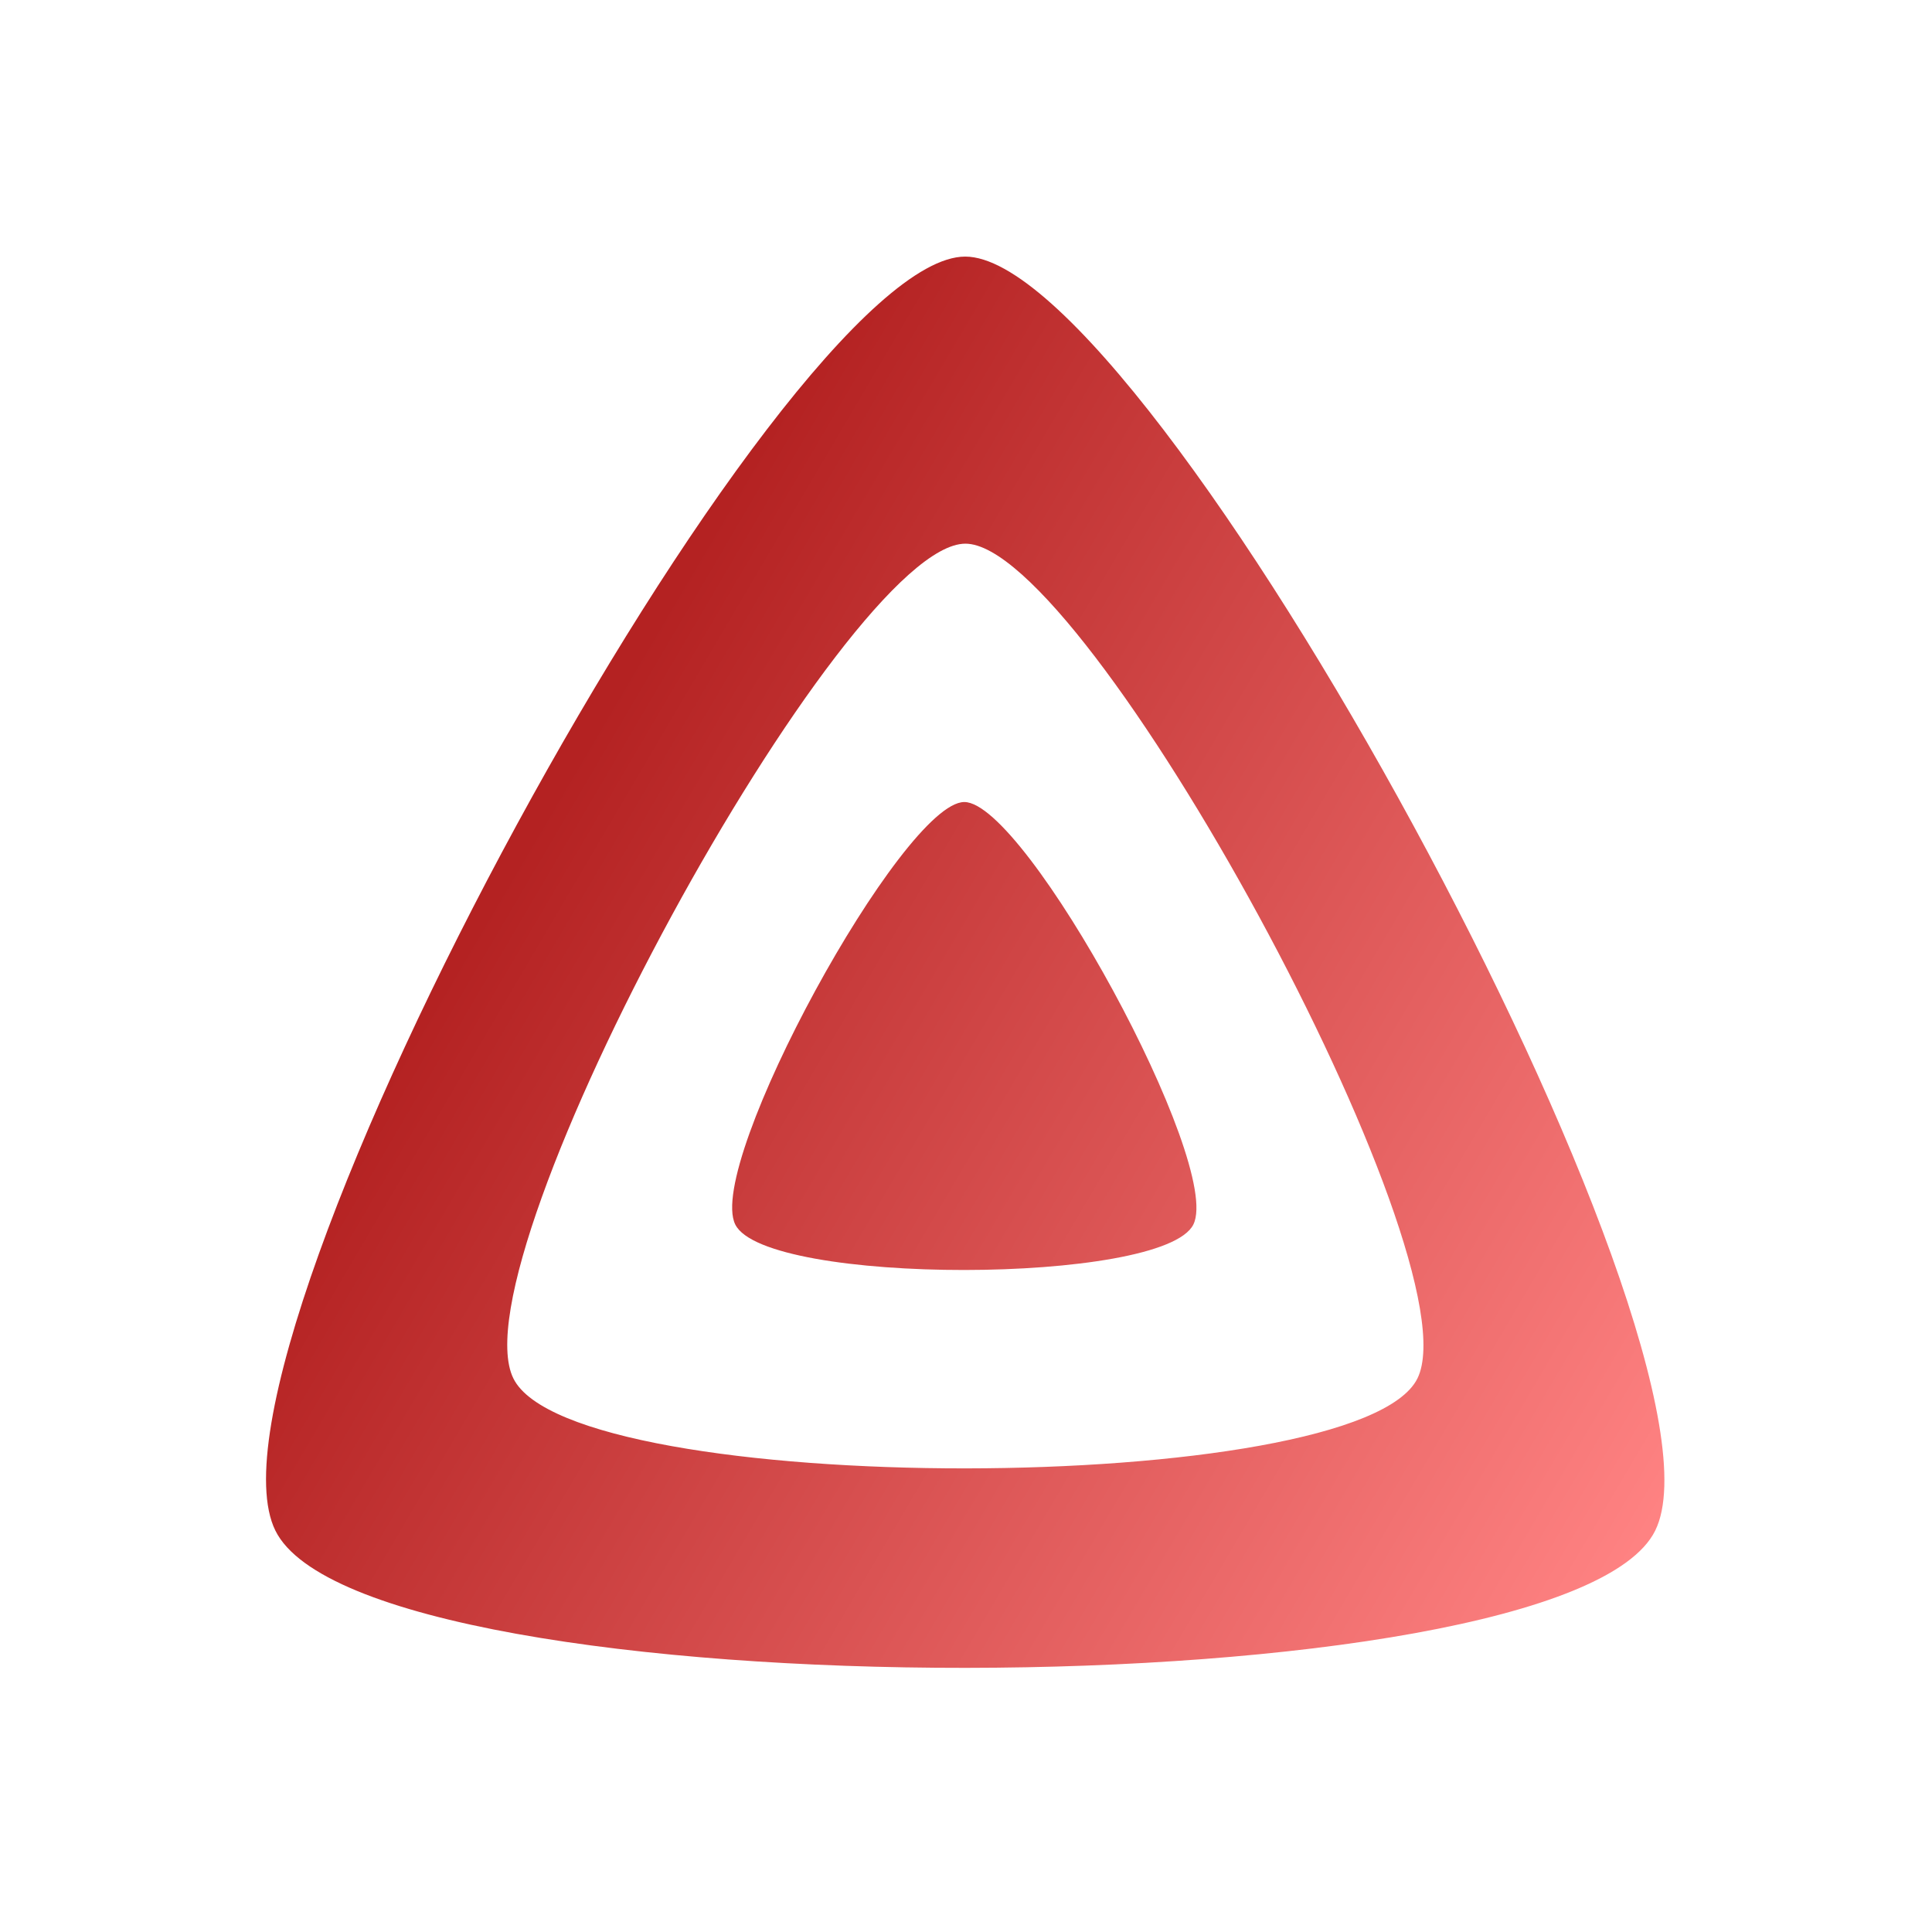
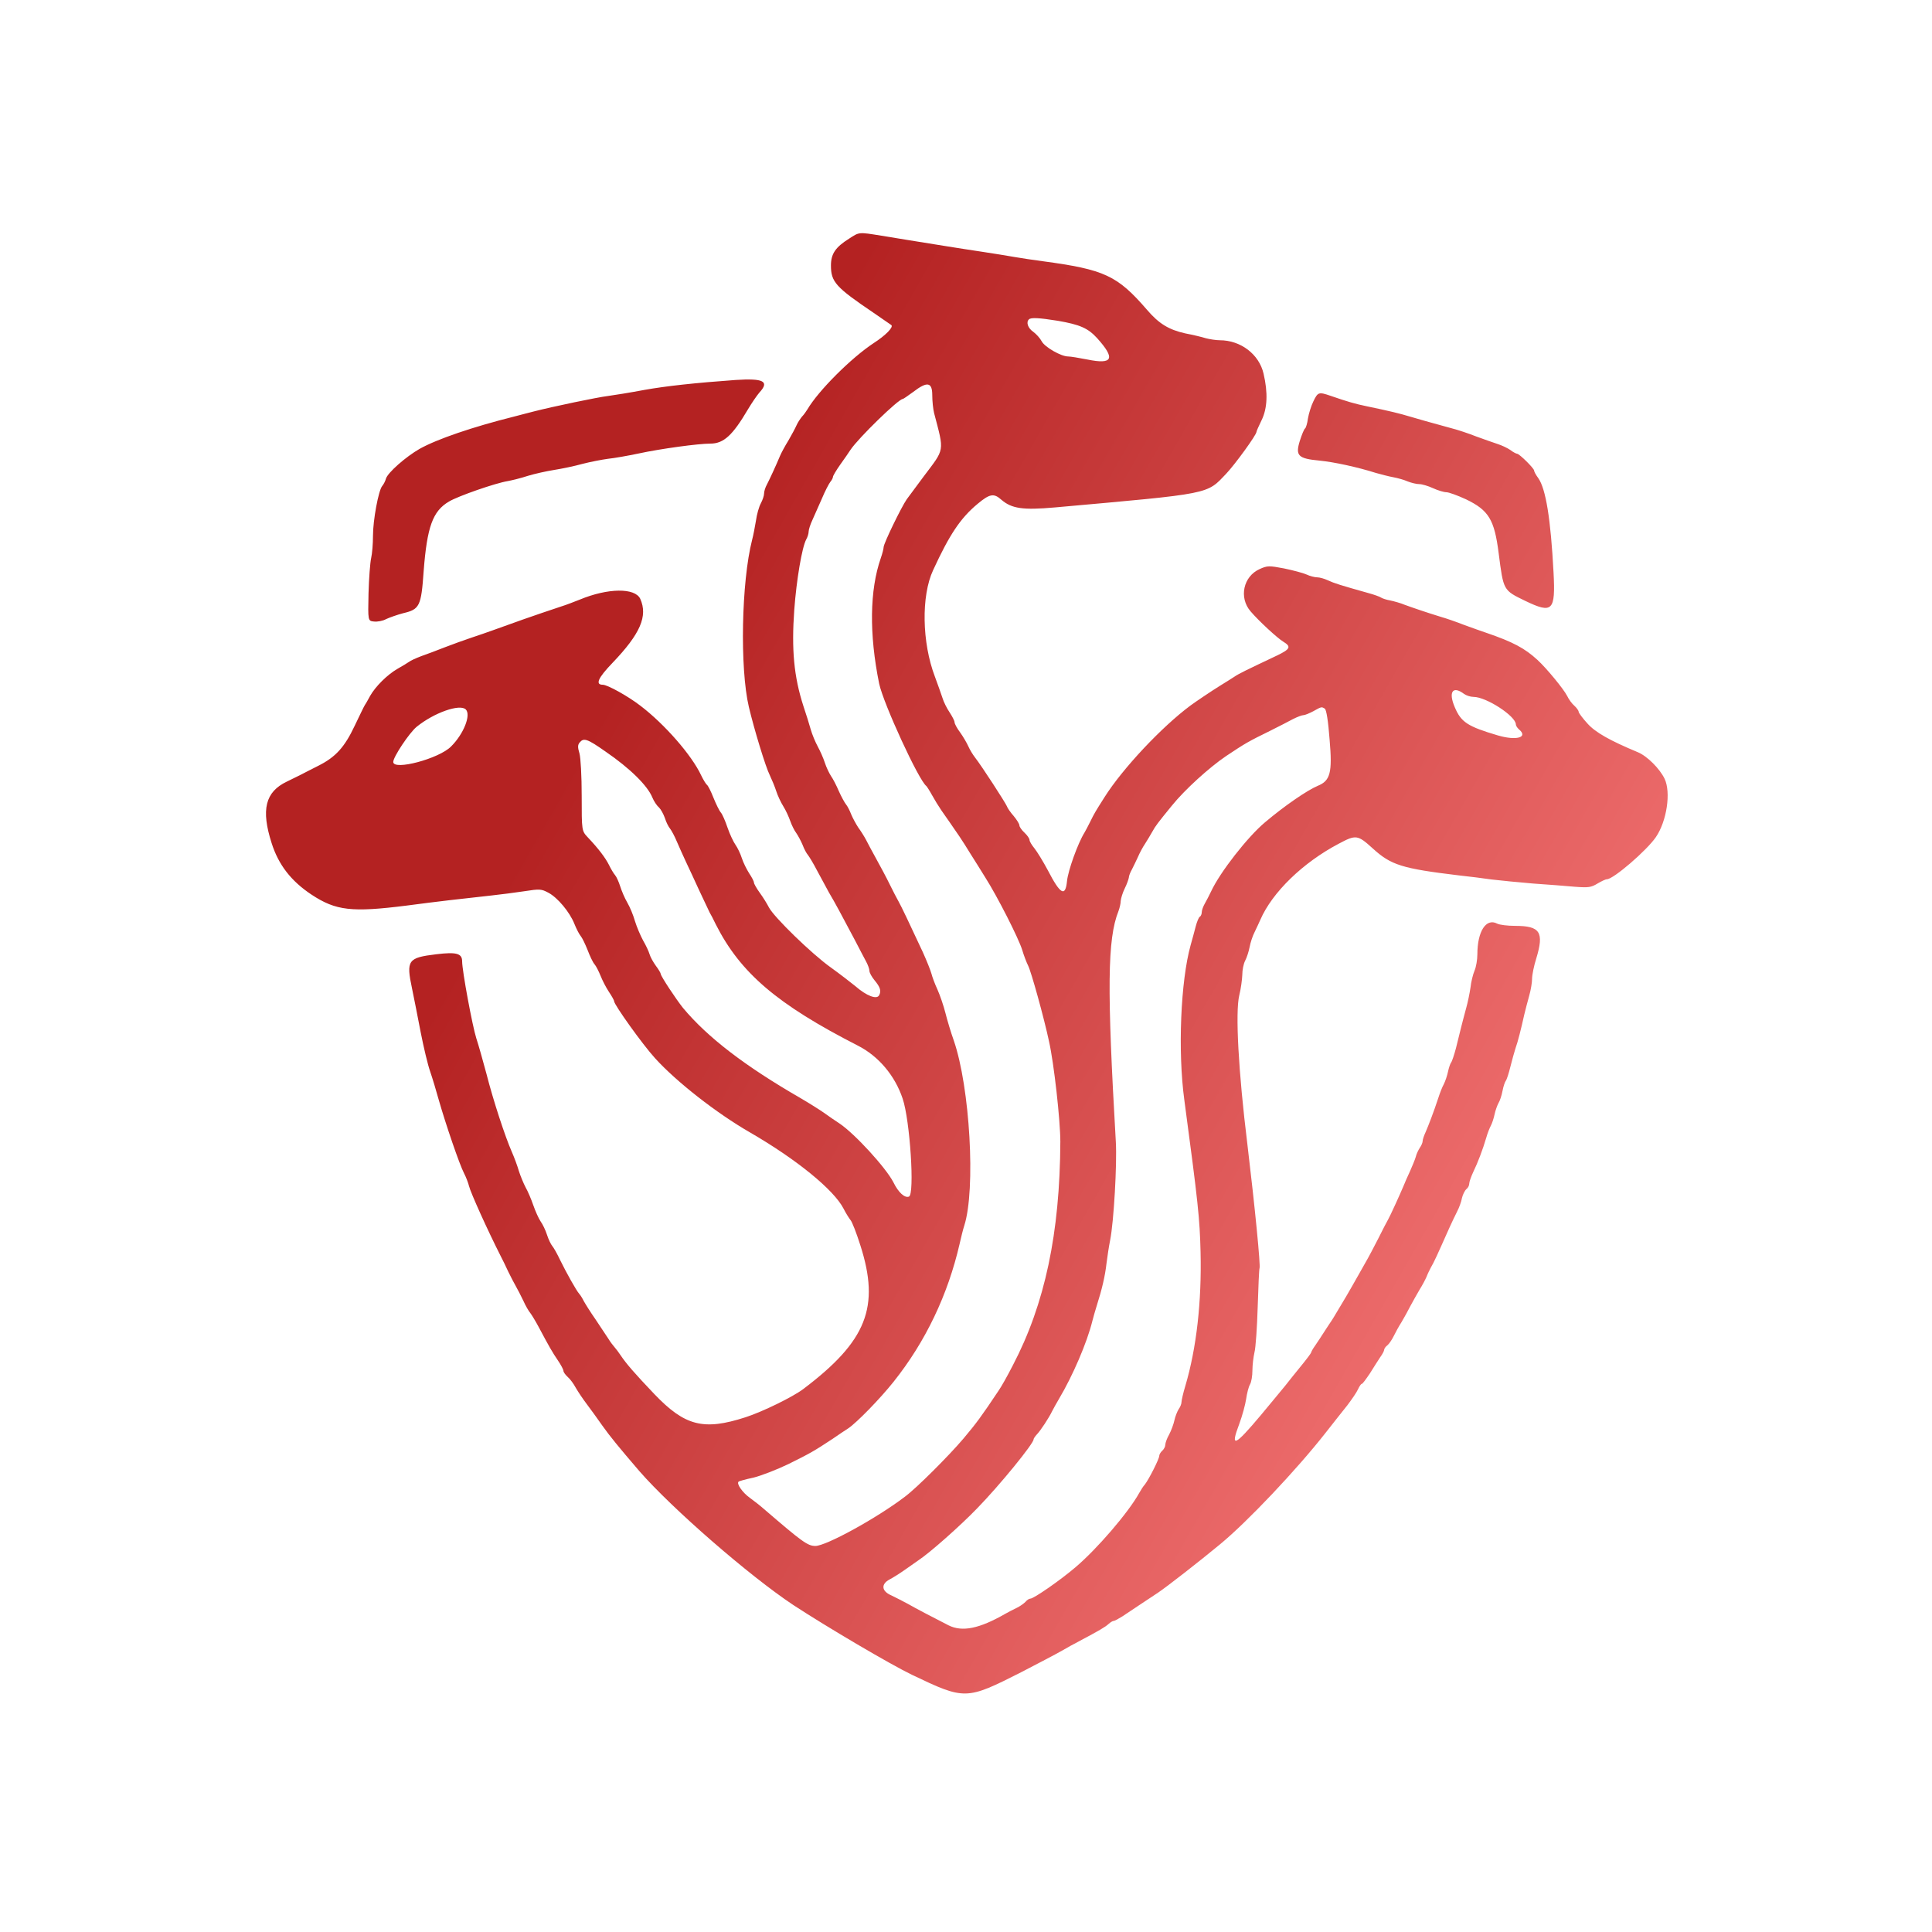
<svg xmlns="http://www.w3.org/2000/svg" width="1024px" height="1024px" viewBox="0 0 1024 1024" version="1.1">
  <defs>
    <linearGradient x1="19.253%" y1="40.826%" x2="100.659%" y2="88.697%" id="glyph-gradient">
      <stop stop-color="#B42222" offset="0%" />
      <stop stop-color="#FF8383" offset="100%" />
    </linearGradient>
  </defs>
-   <path d="M511.582,136 C609.712,136 924.915,714.817 877.299,811.251 C829.684,907.686 194.101,908.811 145.96,811.251 C97.819,713.692 413.548,136 511.582,136 Z M511.678,288.156 C447.42,288.156 240.555,666.678 272.102,730.598 C303.649,794.518 720.072,793.811 751.269,730.598 C782.466,667.369 575.935,288.156 511.678,288.156 Z M511.11,425.091 C543.724,425.107 648.323,617.009 632.518,648.998 C616.713,680.987 405.682,681.341 389.701,648.998 C373.721,616.656 478.543,425.091 511.11,425.091 Z" fill="url(#glyph-gradient)" />
+   <path d="M449.97,126.53C442.78,131.04 440.42,134.59 440.42,140.71C440.42,149.41 442.89,152.20 463.08,165.84C468.02,169.28 472.21,172.18 472.42,172.29C473.71,173.36 469.41,177.76 463.08,181.84C451.16,189.68 433.76,207.08 427.96,216.96C427.31,218.04 426.02,219.86 425.06,220.83C424.20,221.91 422.80,223.95 422.16,225.45C421.51,226.95 419.58,230.50 417.86,233.50C416.04,236.40 414.10,240.06 413.46,241.56C411.31,246.72 407.98,253.91 406.48,256.81C405.62,258.31 404.97,260.46 404.97,261.64C404.97,262.72 404.22,264.97 403.25,266.80C402.29,268.52 401.11,272.71 400.68,275.93C400.14,279.15 399.28,283.77 398.64,286.13C392.94,308.36 392.08,354.23 396.92,374.74C399.71,386.55 405.83,406.64 407.98,410.83C409.05,413.08 410.67,416.95 411.42,419.31C412.17,421.67 413.89,425.33 415.18,427.37C416.47,429.41 418.08,432.95 418.83,435.10C419.58,437.25 420.98,440.15 422.05,441.54C423.02,442.94 424.52,445.73 425.38,447.77C426.13,449.81 427.42,452.28 428.28,453.25C429.03,454.22 431.18,457.76 433.01,461.31C434.83,464.74 437.73,470.01 439.34,473.01C442.67,478.60 445.79,484.50 453.09,498.25C455.35,502.66 458.03,507.70 459.00,509.53C459.96,511.25 460.82,513.61 460.82,514.58C460.82,515.54 462.00,517.69 463.40,519.41C466.62,523.28 467.16,525.21 465.98,527.47C464.80,529.94 459.32,527.90 453.30,522.63C451.05,520.81 445.25,516.30 440.31,512.75C430.21,505.56 410.24,486.12 407.55,480.96C406.58,479.03 404.44,475.59 402.72,473.23C401.00,470.86 399.60,468.39 399.60,467.75C399.60,467.11 398.42,464.85 397.03,462.81C395.74,460.77 393.91,457.12 393.16,454.75C392.41,452.39 390.90,449.28 389.83,447.77C388.76,446.27 386.82,442.19 385.64,438.75C384.46,435.21 382.85,431.56 382.10,430.70C381.24,429.73 379.52,426.19 378.12,422.75C376.83,419.42 375.22,416.30 374.69,415.98C374.15,415.55 372.75,413.30 371.57,410.83C366.63,400.30 352.35,383.87 339.35,373.99C332.80,368.94 321.95,362.93 319.48,362.93C315.40,362.93 316.90,359.38 324.64,351.33C339.46,335.86 343.43,326.52 339.35,317.39C336.56,311.48 322.27,311.59 307.24,317.82C304.55,318.89 300.15,320.61 297.36,321.47C294.46,322.43 289.94,323.94 287.15,324.90C282.32,326.52 274.05,329.42 261.59,333.93C258.69,335.00 253.32,336.83 249.78,338.01C246.23,339.19 240.00,341.44 235.81,343.06C231.73,344.67 226.04,346.81 223.25,347.78C220.46,348.86 217.56,350.14 216.80,350.79C216.05,351.33 213.26,353.04 210.57,354.55C205.20,357.66 198.97,363.89 196.18,368.83C195.22,370.55 194.03,372.81 193.39,373.67C192.85,374.52 190.49,379.47 188.02,384.62C182.65,396.01 177.92,401.27 168.69,405.89C164.82,407.82 160.52,410.07 159.02,410.83C157.52,411.58 154.40,413.08 152.04,414.26C140.55,419.74 138.29,429.19 143.98,446.91C147.64,458.41 154.30,467.00 165.14,474.19C178.03,482.68 186.41,483.65 215.41,479.99C232.38,477.74 243.87,476.45 260.52,474.62C265.24,474.09 273.08,473.12 277.92,472.37C286.08,471.08 286.94,471.19 290.59,473.12C295.53,475.70 301.97,483.43 304.44,489.66C305.52,492.35 307.02,495.25 307.77,496.10C308.53,496.96 310.14,500.29 311.43,503.52C312.61,506.63 314.22,510.07 315.08,511.03C315.94,512.00 317.33,514.79 318.30,517.16C319.27,519.63 321.20,523.38 322.70,525.64C324.21,527.90 325.50,530.15 325.50,530.69C325.50,532.51 340.53,553.56 347.19,560.87C358.47,573.33 379.73,589.97 397.46,600.18C422.16,614.46 441.92,630.57 447.08,640.56C448.26,642.92 449.97,645.61 450.73,646.58C451.59,647.43 453.95,653.56 455.99,660.00C466.51,692.76 459.43,710.80 425.70,736.26C420.12,740.45 404.11,748.29 395.09,751.19C372.86,758.38 362.98,755.80 346.76,738.83C336.24,727.77 332.05,722.94 328.93,718.32C327.97,716.82 326.46,714.88 325.71,714.02C324.96,713.17 323.45,711.23 322.49,709.62C321.52,708.12 318.41,703.50 315.72,699.42C312.93,695.44 310.14,690.93 309.38,689.54C308.63,688.03 307.56,686.31 307.02,685.78C305.41,683.95 300.15,674.50 296.93,667.95C295.42,664.73 293.49,661.29 292.74,660.43C291.99,659.57 290.70,656.89 289.94,654.52C289.19,652.16 287.69,648.94 286.51,647.33C285.43,645.72 283.72,641.85 282.64,638.74C281.57,635.62 279.74,631.32 278.56,629.28C277.49,627.24 275.88,623.38 275.02,620.69C274.26,618.01 272.55,613.39 271.26,610.49C267.71,602.43 261.38,583.10 257.83,569.14C256.01,562.37 253.64,553.89 252.46,550.34C250.42,544.01 244.94,514.58 244.94,509.53C244.94,505.34 241.94,504.48 231.30,505.77C216.16,507.60 215.19,508.89 218.41,524.03C219.27,528.43 221.42,538.74 222.93,546.91C224.54,555.18 226.79,564.52 227.97,567.85C229.15,571.29 231.20,578.05 232.59,583.10C236.24,595.88 243.55,617.25 245.91,621.77C246.98,623.81 248.17,626.92 248.59,628.64C249.45,632.18 258.37,651.95 265.67,666.34C266.32,667.52 267.93,670.85 269.32,673.86C270.72,676.76 272.65,680.41 273.51,681.91C274.37,683.41 276.09,686.74 277.38,689.43C278.56,692.11 280.28,695.01 281.03,695.87C281.78,696.84 283.82,700.17 285.54,703.39C290.91,713.49 292.74,716.71 295.74,721.11C297.36,723.48 298.64,725.95 298.64,726.59C298.64,727.24 299.61,728.63 300.90,729.81C302.19,730.89 304.12,733.57 305.20,735.61C306.38,737.65 308.96,741.52 311.00,744.20C313.04,746.89 316.69,751.94 319.16,755.48C323.35,761.39 327.86,766.87 338.81,779.65C356.32,799.73 397.24,835.28 420.55,850.75C438.27,862.35 471.99,882.22 483.38,887.69C511.52,901.12 512.05,901.12 541.48,886.19C550.40,881.57 559.85,876.63 562.64,875.02C565.43,873.41 569.62,871.05 571.98,869.87C582.51,864.28 585.84,862.35 587.56,860.74C588.52,859.88 589.71,859.13 590.24,859.13C590.78,859.13 592.93,857.94 594.97,856.66C598.41,854.29 607.32,848.49 613.87,844.09C618.49,840.97 635.35,827.87 646.63,818.53C661.24,806.50 687.12,779.11 702.48,759.56C706.56,754.41 711.82,747.64 714.19,744.74C716.44,741.73 719.02,738.08 719.77,736.36C720.52,734.75 721.38,733.46 721.81,733.46C722.24,733.46 724.07,730.89 726.11,727.88C728.04,724.76 730.51,720.90 731.58,719.29C732.77,717.68 733.63,715.96 733.63,715.42C733.63,714.88 734.38,713.70 735.45,712.95C736.42,712.09 737.81,709.94 738.67,708.22C739.53,706.40 741.36,703.07 742.86,700.71C744.26,698.34 746.41,694.48 747.59,692.11C748.88,689.75 751.02,685.88 752.42,683.52C753.92,681.16 755.54,678.04 756.18,676.54C756.72,675.04 757.79,673.00 758.33,671.92C760.05,669.02 761.55,665.69 768.10,650.98C769.39,648.19 771.22,644.21 772.29,642.17C773.36,640.13 774.55,636.91 774.87,634.98C775.30,633.15 776.37,631.00 777.23,630.25C778.09,629.61 778.73,628.32 778.73,627.35C778.73,626.38 779.70,623.70 780.78,621.34C783.25,616.29 785.93,609.20 787.76,602.97C788.40,600.61 789.58,597.71 790.23,596.53C790.87,595.34 791.73,592.66 792.16,590.62C792.59,588.58 793.56,585.89 794.20,584.71C794.95,583.53 795.92,580.63 796.35,578.27C796.78,575.90 797.64,573.43 798.07,572.90C798.60,572.25 799.68,568.92 800.54,565.38C801.40,561.83 802.69,557.43 803.22,555.71C804.51,552.17 806.23,545.29 807.84,537.99C808.49,535.31 809.67,530.69 810.53,527.68C811.39,524.67 812.03,520.70 812.03,518.77C812.03,516.83 813.00,511.89 814.28,507.92C818.47,494.06 816.33,490.73 803.12,490.73C799.03,490.73 794.85,490.20 793.56,489.55C787.65,486.44 783.03,493.63 783.03,505.88C783.03,508.56 782.39,512.54 781.53,514.47C780.67,516.51 779.70,520.48 779.38,523.49C778.95,526.39 777.98,531.23 777.12,534.23C776.37,537.13 775.08,541.75 774.44,544.44C773.79,547.12 772.51,552.17 771.65,555.71C770.68,559.26 769.61,562.59 769.07,563.23C768.64,563.77 767.89,566.02 767.46,568.06C767.03,570.10 766.06,573.00 765.31,574.51C764.45,576.01 763.16,579.34 762.30,582.03C759.83,589.54 757.25,596.20 755.64,599.96C754.78,601.79 754.03,603.94 754.03,604.80C754.03,605.55 753.39,607.16 752.53,608.34C751.78,609.52 750.70,611.67 750.38,613.17C749.95,614.68 748.55,618.01 747.37,620.69C746.08,623.38 744.58,626.92 743.83,628.75C741.79,633.58 736.74,644.64 735.67,646.47C735.13,647.33 732.77,651.95 730.40,656.67C727.93,661.40 725.57,666.02 725.03,666.87C724.50,667.73 722.24,671.82 719.99,675.79C717.73,679.76 714.83,684.92 713.54,687.07C712.25,689.21 710.10,692.76 708.92,694.80C707.74,696.84 705.92,699.85 704.84,701.35C703.87,702.85 702.05,705.54 700.98,707.26C699.90,708.98 698.08,711.66 697.00,713.27C695.82,714.88 694.96,716.49 694.96,716.82C694.96,717.14 692.49,720.47 689.48,724.12C686.48,727.77 682.82,732.39 681.21,734.43C679.60,736.36 673.80,743.45 668.32,750.00C654.36,766.65 651.89,767.73 656.83,754.73C658.44,750.43 660.05,744.42 660.48,741.52C660.91,738.51 661.77,735.08 662.52,733.79C663.28,732.50 663.81,729.17 663.81,726.27C663.81,723.48 664.35,719.18 664.89,716.82C665.53,714.45 666.28,703.61 666.61,692.65C666.93,681.80 667.36,672.57 667.57,672.24C668.22,671.17 665.10,639.49 661.13,606.41C656.40,568.06 654.68,536.60 656.83,527.57C657.69,524.14 658.34,519.30 658.44,516.73C658.44,514.15 659.09,510.82 659.95,509.21C660.81,507.60 661.88,504.27 662.31,502.01C662.74,499.65 663.92,496.00 665.00,493.96C665.96,491.92 667.36,489.02 668.00,487.51C674.34,472.91 690.56,457.22 709.46,447.24C718.70,442.30 719.56,442.40 727.61,449.71C737.28,458.51 742.97,460.34 773.36,463.99C778.41,464.53 786.15,465.49 790.55,466.14C794.95,466.68 804.94,467.64 812.57,468.29C820.30,468.82 830.18,469.58 834.80,470.01C841.99,470.54 843.39,470.33 846.72,468.29C848.76,467.11 850.91,466.03 851.66,466.03C855.10,466.03 872.82,450.78 877.65,443.69C883.45,435.21 885.71,419.96 882.27,412.76C879.69,407.39 873.03,400.73 868.09,398.69C853.16,392.46 845.54,388.16 841.35,383.44C838.88,380.75 836.84,377.96 836.73,377.32C836.73,376.67 835.77,375.28 834.48,374.09C833.19,373.02 831.47,370.66 830.61,368.83C828.68,365.07 819.55,354.01 814.82,349.71C808.16,343.59 801.93,340.26 787.86,335.43C785.50,334.68 780.24,332.74 776.05,331.24C771.97,329.63 766.38,327.70 763.70,326.95C755.97,324.58 748.45,322.00 744.37,320.50C742.33,319.64 738.89,318.68 736.85,318.25C734.81,317.92 732.66,317.17 732.01,316.74C731.48,316.31 728.26,315.13 725.03,314.27C710.53,310.19 707.10,309.12 703.87,307.61C702.05,306.75 699.47,306.00 698.18,306.00C696.89,306.00 694.32,305.36 692.49,304.50C690.56,303.64 685.19,302.24 680.57,301.28C672.62,299.77 671.76,299.77 667.68,301.60C658.98,305.46 656.51,316.74 662.85,324.05C667.04,328.99 677.13,338.33 680.25,340.16C684.44,342.73 683.90,344.02 677.02,347.35C660.27,355.30 656.62,357.02 654.15,358.74C652.64,359.70 649.31,361.85 646.63,363.46C642.12,366.25 633.53,372.05 631.06,373.88C615.70,385.26 594.97,407.39 585.41,422.53C580.58,430.16 580.04,431.02 577.89,435.42C576.71,437.78 575.31,440.47 574.78,441.33C571.34,446.81 566.08,461.41 565.54,467.00C564.68,475.59 562.00,474.09 555.34,461.20C552.87,456.58 549.64,451.32 548.25,449.60C546.85,447.88 545.67,445.95 545.67,445.20C545.67,444.44 544.49,442.73 542.99,441.33C541.48,439.93 540.30,438.21 540.30,437.46C540.30,436.71 538.90,434.46 537.29,432.52C535.57,430.59 533.96,428.23 533.64,427.26C532.89,425.43 520.32,405.99 516.78,401.48C515.60,399.98 513.99,397.29 513.24,395.58C512.48,393.86 510.55,390.53 508.94,388.27C507.22,386.02 505.93,383.55 505.93,382.79C505.93,382.04 504.75,379.79 503.35,377.64C501.96,375.60 500.13,372.05 499.49,369.80C498.74,367.44 496.91,362.50 495.51,358.63C488.64,340.59 488.21,315.88 494.55,302.24C503.25,283.34 509.05,274.64 518.07,267.12C524.62,261.64 526.77,261.32 530.74,264.87C536.22,269.59 542.13,270.45 559.10,268.95C642.98,261.43 639.33,262.18 650.07,250.90C654.79,245.86 665.96,230.50 665.96,228.89C665.96,228.46 667.25,225.66 668.65,222.76C671.76,216.43 672.08,208.16 669.72,198.06C667.36,187.75 657.58,180.34 646.52,180.34C644.48,180.34 641.15,179.80 639.11,179.27C637.07,178.62 632.13,177.44 628.16,176.69C619.56,174.76 614.30,171.64 607.96,164.23C592.18,145.97 585.41,142.86 552.65,138.45C547.93,137.81 541.16,136.84 537.62,136.20C534.07,135.55 526.55,134.37 520.97,133.51C515.38,132.65 506.68,131.36 501.64,130.51C481.66,127.28 476.07,126.42 467.16,124.92C455.02,122.99 455.56,122.88 449.97,126.53ZM560.71,170.03C572.41,172.07 576.60,173.90 581.44,179.16C591.32,190.11 589.92,193.34 576.28,190.54C571.88,189.68 567.37,188.93 566.08,188.93C562.43,188.93 553.73,183.99 552.11,180.88C551.26,179.27 549.22,177.01 547.60,175.83C544.81,173.90 543.74,170.78 545.35,169.28C546.42,168.20 550.61,168.42 560.71,170.03ZM494.12,209.45C494.12,212.56 494.55,216.75 495.08,218.90C500.56,239.84 500.88,237.48 489.50,252.62C485.85,257.56 481.87,262.93 480.58,264.65C477.68,268.84 468.34,288.07 468.34,290.00C468.34,290.75 467.70,293.33 466.84,295.80C460.93,312.77 460.61,335.97 465.98,362.39C468.23,372.91 486.92,413.62 491.00,416.63C491.32,416.95 492.72,419.10 494.01,421.46C495.30,423.82 497.55,427.47 498.95,429.51C501.85,433.60 504.64,437.68 508.62,443.48C510.01,445.52 512.59,449.60 514.42,452.61C516.24,455.51 519.79,461.09 522.15,464.96C528.59,475.05 539.98,497.50 541.80,503.52C542.66,506.42 544.06,510.07 544.92,511.79C546.53,514.90 553.30,539.28 555.98,551.85C558.67,563.77 562.00,593.95 562.00,605.12C561.78,653.56 553.83,691.15 536.86,723.58C534.07,729.06 530.63,735.18 529.24,737.12C520.22,750.65 517.53,754.30 510.66,762.46C503.03,771.48 485.85,788.67 479.62,793.29C464.69,804.67 437.84,819.39 432.15,819.39C428.06,819.39 425.06,817.13 405.08,799.95C403.15,798.23 399.60,795.44 397.35,793.82C393.59,791.14 390.26,786.41 391.44,785.34C391.66,785.02 395.20,784.05 399.28,783.19C403.25,782.23 411.63,779.00 417.86,776.00C429.35,770.30 431.29,769.23 441.38,762.57C444.50,760.42 448.15,757.95 449.55,757.09C454.16,753.98 466.41,741.41 473.60,732.39C490.57,711.12 502.39,686.31 508.62,659.25C509.37,655.92 510.44,651.52 511.09,649.58C517.21,630.47 514.09,576.23 505.50,551.42C504.00,547.23 502.07,540.78 501.10,536.92C500.13,533.05 498.20,527.47 496.91,524.57C495.51,521.56 494.12,517.80 493.69,516.08C493.26,514.47 491.22,509.31 489.18,504.80C482.09,489.55 477.79,480.53 476.29,477.85C475.43,476.34 473.28,472.26 471.56,468.72C469.84,465.17 466.62,459.16 464.47,455.29C462.33,451.42 459.86,446.81 459.00,445.09C458.03,443.26 456.20,440.36 454.92,438.64C453.73,436.82 452.02,433.70 451.16,431.66C450.40,429.62 449.12,427.15 448.36,426.29C447.61,425.33 445.89,422.21 444.60,419.31C443.32,416.30 441.49,412.76 440.42,411.26C439.45,409.75 437.95,406.64 437.19,404.28C436.44,401.91 434.72,398.05 433.43,395.68C432.15,393.32 430.43,389.24 429.68,386.55C428.92,383.87 427.21,378.28 425.81,374.20C420.76,358.52 419.47,344.24 420.98,323.19C422.16,307.29 425.06,290.11 427.31,285.92C428.06,284.63 428.60,282.80 428.60,281.73C428.60,280.76 429.46,277.97 430.64,275.50C431.72,273.03 433.97,267.98 435.69,264.11C437.30,260.25 439.34,256.38 440.09,255.41C440.85,254.56 441.49,253.27 441.49,252.73C441.49,252.19 443.21,249.29 445.25,246.39C447.40,243.39 449.87,239.84 450.83,238.34C455.02,232.11 476.18,211.49 478.44,211.49C478.76,211.49 481.23,209.77 484.02,207.73C491.43,202.04 494.12,202.47 494.12,209.45ZM775.94,367.76C777.12,368.62 779.38,369.37 780.99,369.37C787.76,369.37 803.44,379.57 803.44,383.98C803.44,384.62 804.19,385.80 805.05,386.55C810.20,390.85 803.76,392.68 793.88,389.78C777.88,385.05 774.44,382.79 771.11,374.95C767.56,366.79 769.93,363.25 775.94,367.76ZM246.88,376.03C249.78,378.93 245.69,389.13 239.04,395.68C232.70,402.13 208.43,408.57 208.43,403.85C208.43,401.16 216.91,388.49 220.78,385.26C230.01,377.75 243.76,372.91 246.88,376.03ZM702.16,375.60C703.02,376.14 703.98,382.15 704.73,392.14C706.24,409.65 705.06,413.83 698.40,416.52C692.81,418.88 680.89,427.04 670.47,435.85C661.34,443.48 646.63,462.27 641.90,472.48C640.94,474.52 639.43,477.42 638.57,478.92C637.71,480.42 636.96,482.46 636.96,483.43C636.96,484.40 636.53,485.58 635.89,485.90C635.35,486.22 634.39,488.59 633.74,491.06C633.10,493.53 631.92,497.93 631.06,500.94C625.79,519.84 624.18,557.11 627.73,583.10C635.03,637.66 635.89,645.72 636.32,663.55C636.96,689.86 634.17,714.56 628.26,734.54C627.08,738.40 626.22,742.27 626.22,743.13C626.22,744.10 625.58,745.71 624.72,746.89C623.97,748.07 622.89,750.76 622.46,752.80C622.03,754.84 620.75,758.27 619.67,760.32C618.49,762.36 617.63,764.83 617.63,765.79C617.63,766.76 616.88,768.16 616.02,768.91C615.16,769.66 614.41,770.95 614.41,771.70C614.41,773.31 608.82,784.27 606.78,786.84C606.03,787.60 604.74,789.64 603.78,791.35C598.08,801.67 581.44,821.00 570.05,830.66C562.00,837.54 547.93,847.31 546.10,847.31C545.46,847.31 544.27,848.06 543.52,849.03C542.66,849.89 540.62,851.39 538.80,852.25C536.97,853.11 534.29,854.51 532.78,855.37C518.93,863.31 510.01,865.03 502.82,861.49C493.15,856.55 485.74,852.68 481.23,850.10C478.54,848.60 474.57,846.67 472.42,845.59C467.16,843.34 466.84,839.58 471.56,837.11C473.39,836.14 476.83,833.99 479.40,832.17C481.87,830.45 485.10,828.19 486.60,827.12C492.83,823.04 509.15,808.54 517.85,799.52C529.99,787.06 547.82,765.15 547.82,762.89C547.82,762.46 548.57,761.39 549.43,760.42C551.47,758.38 556.20,751.08 557.59,748.07C558.24,746.78 559.85,743.88 561.24,741.52C568.55,729.28 576.17,711.55 578.97,700.17C579.50,698.13 580.58,694.26 581.44,691.58C584.01,683.52 585.73,676.33 586.48,669.56C586.91,666.02 587.77,660.43 588.42,657.21C590.35,647.43 592.07,617.15 591.42,605.33C586.70,523.92 586.91,497.72 592.82,482.89C593.46,481.18 594.00,478.81 594.00,477.52C594.11,476.23 594.97,473.23 596.15,470.86C597.33,468.50 598.19,465.92 598.30,465.17C598.30,464.31 599.05,462.38 599.91,460.88C600.77,459.27 602.16,456.26 603.13,454.22C603.99,452.18 605.71,448.95 606.89,447.24C608.07,445.41 609.79,442.51 610.76,440.79C612.48,437.68 613.55,436.28 621.17,426.94C627.94,418.56 640.83,406.85 649.85,400.73C660.16,393.86 661.67,393.00 673.27,387.31C677.78,385.05 683.25,382.26 685.40,381.08C687.55,380.00 690.02,379.04 690.88,379.04C691.63,379.04 693.99,378.07 696.03,376.99C700.44,374.52 700.44,374.52 702.16,375.60ZM320.98,398.37C333.98,407.28 343.22,416.41 345.79,422.75C346.55,424.57 348.05,426.94 349.23,427.90C350.31,428.98 351.70,431.56 352.45,433.70C353.10,435.85 354.39,438.32 355.14,439.18C355.89,440.15 357.61,443.26 358.79,446.16C360.08,449.17 362.23,453.90 363.62,456.90C365.02,459.80 368.13,466.57 370.60,471.94C373.07,477.20 375.54,482.46 376.08,483.54C376.73,484.61 378.23,487.51 379.41,489.98C392.41,515.65 411.85,532.30 454.70,554.21C465.66,559.79 474.36,570.10 478.44,582.35C482.30,593.73 484.88,633.04 481.77,634.22C479.51,635.08 476.18,632.08 473.50,626.60C469.52,618.87 452.98,600.82 444.93,595.45C442.78,594.06 439.02,591.48 436.66,589.76C434.19,588.04 428.71,584.60 424.31,582.03C394.88,565.06 375.12,549.91 362.01,534.23C358.47,529.83 350.20,517.37 350.20,516.19C350.20,515.76 349.02,513.72 347.62,511.89C346.22,509.96 344.72,507.27 344.29,505.77C343.86,504.27 342.36,501.04 340.85,498.47C339.46,495.89 337.52,491.38 336.56,488.26C335.70,485.15 333.87,480.75 332.48,478.38C331.08,476.02 329.47,472.15 328.72,469.79C327.97,467.43 326.78,464.74 326.03,463.88C325.28,463.02 323.78,460.55 322.81,458.51C320.88,454.65 317.23,449.81 311.53,443.80C308.31,440.36 308.31,440.36 308.31,421.89C308.31,411.15 307.77,401.70 307.13,399.33C306.16,396.11 306.16,394.82 307.24,393.53C309.38,390.96 311.21,391.49 320.98,398.37ZM389.94,201.39C368.78,202.90 352.99,204.61 341.61,206.65C334.19,208.05 325.50,209.45 322.27,209.88C316.80,210.52 293.17,215.46 283.07,218.04C280.71,218.68 275.88,219.86 272.33,220.83C250.42,226.31 231.63,232.75 222.39,237.91C215.09,242.10 205.53,250.47 204.56,253.70C204.24,254.99 203.27,256.81 202.52,257.67C200.59,260.14 197.69,275.61 197.69,283.98C197.69,288.17 197.26,293.44 196.72,295.80C196.18,298.16 195.54,306.65 195.32,314.59C195.00,329.09 195.00,329.09 198.22,329.42C200.05,329.63 202.95,329.09 204.67,328.13C206.49,327.27 210.47,325.87 213.69,325.01C222.39,322.97 223.25,321.36 224.54,302.78C226.36,279.15 229.37,270.88 237.96,265.83C242.80,262.93 262.56,256.06 269.11,254.99C271.47,254.56 276.30,253.37 279.85,252.19C283.39,251.12 289.62,249.72 293.70,249.08C297.79,248.43 304.55,247.04 308.74,245.86C312.93,244.78 319.05,243.60 322.27,243.17C325.50,242.85 332.80,241.56 338.38,240.38C350.31,237.80 370.17,235.12 376.51,235.12C383.60,235.12 388.33,230.71 396.49,216.86C398.42,213.64 401.11,209.66 402.50,208.05C407.98,202.14 404.76,200.42 389.94,201.39ZM696.14,212.67C694.96,215.03 693.67,219.22 693.24,221.80C692.92,224.38 692.17,226.74 691.74,227.06C691.20,227.38 690.02,230.28 688.95,233.61C686.48,241.56 687.98,243.06 699.47,244.14C706.99,244.89 719.13,247.47 729.33,250.69C732.01,251.44 736.10,252.52 738.46,252.94C740.82,253.37 744.26,254.34 746.19,255.20C748.12,255.95 750.81,256.60 752.31,256.60C753.71,256.60 756.93,257.56 759.51,258.74C762.09,259.93 765.31,260.89 766.60,260.89C767.89,260.89 772.61,262.61 777.02,264.65C789.05,270.45 792.05,275.39 794.31,293.11C796.89,313.09 796.67,312.77 808.38,318.46C822.88,325.44 824.49,323.83 823.41,303.42C821.91,275.07 819.33,259.17 815.36,253.48C814.07,251.76 813.10,249.94 813.10,249.40C813.10,248.22 805.26,240.49 804.08,240.49C803.65,240.49 801.93,239.63 800.43,238.45C798.82,237.37 795.81,235.98 793.77,235.33C791.73,234.69 786.68,232.86 782.49,231.36C778.41,229.75 772.61,227.81 769.61,227.06C757.04,223.62 752.10,222.23 747.05,220.72C741.68,219.11 736.85,217.93 724.50,215.35C718.27,214.06 714.51,212.99 705.16,209.77C698.93,207.62 698.50,207.84 696.14,212.67Z" fill="url(#glyph-gradient)" />
</svg>
